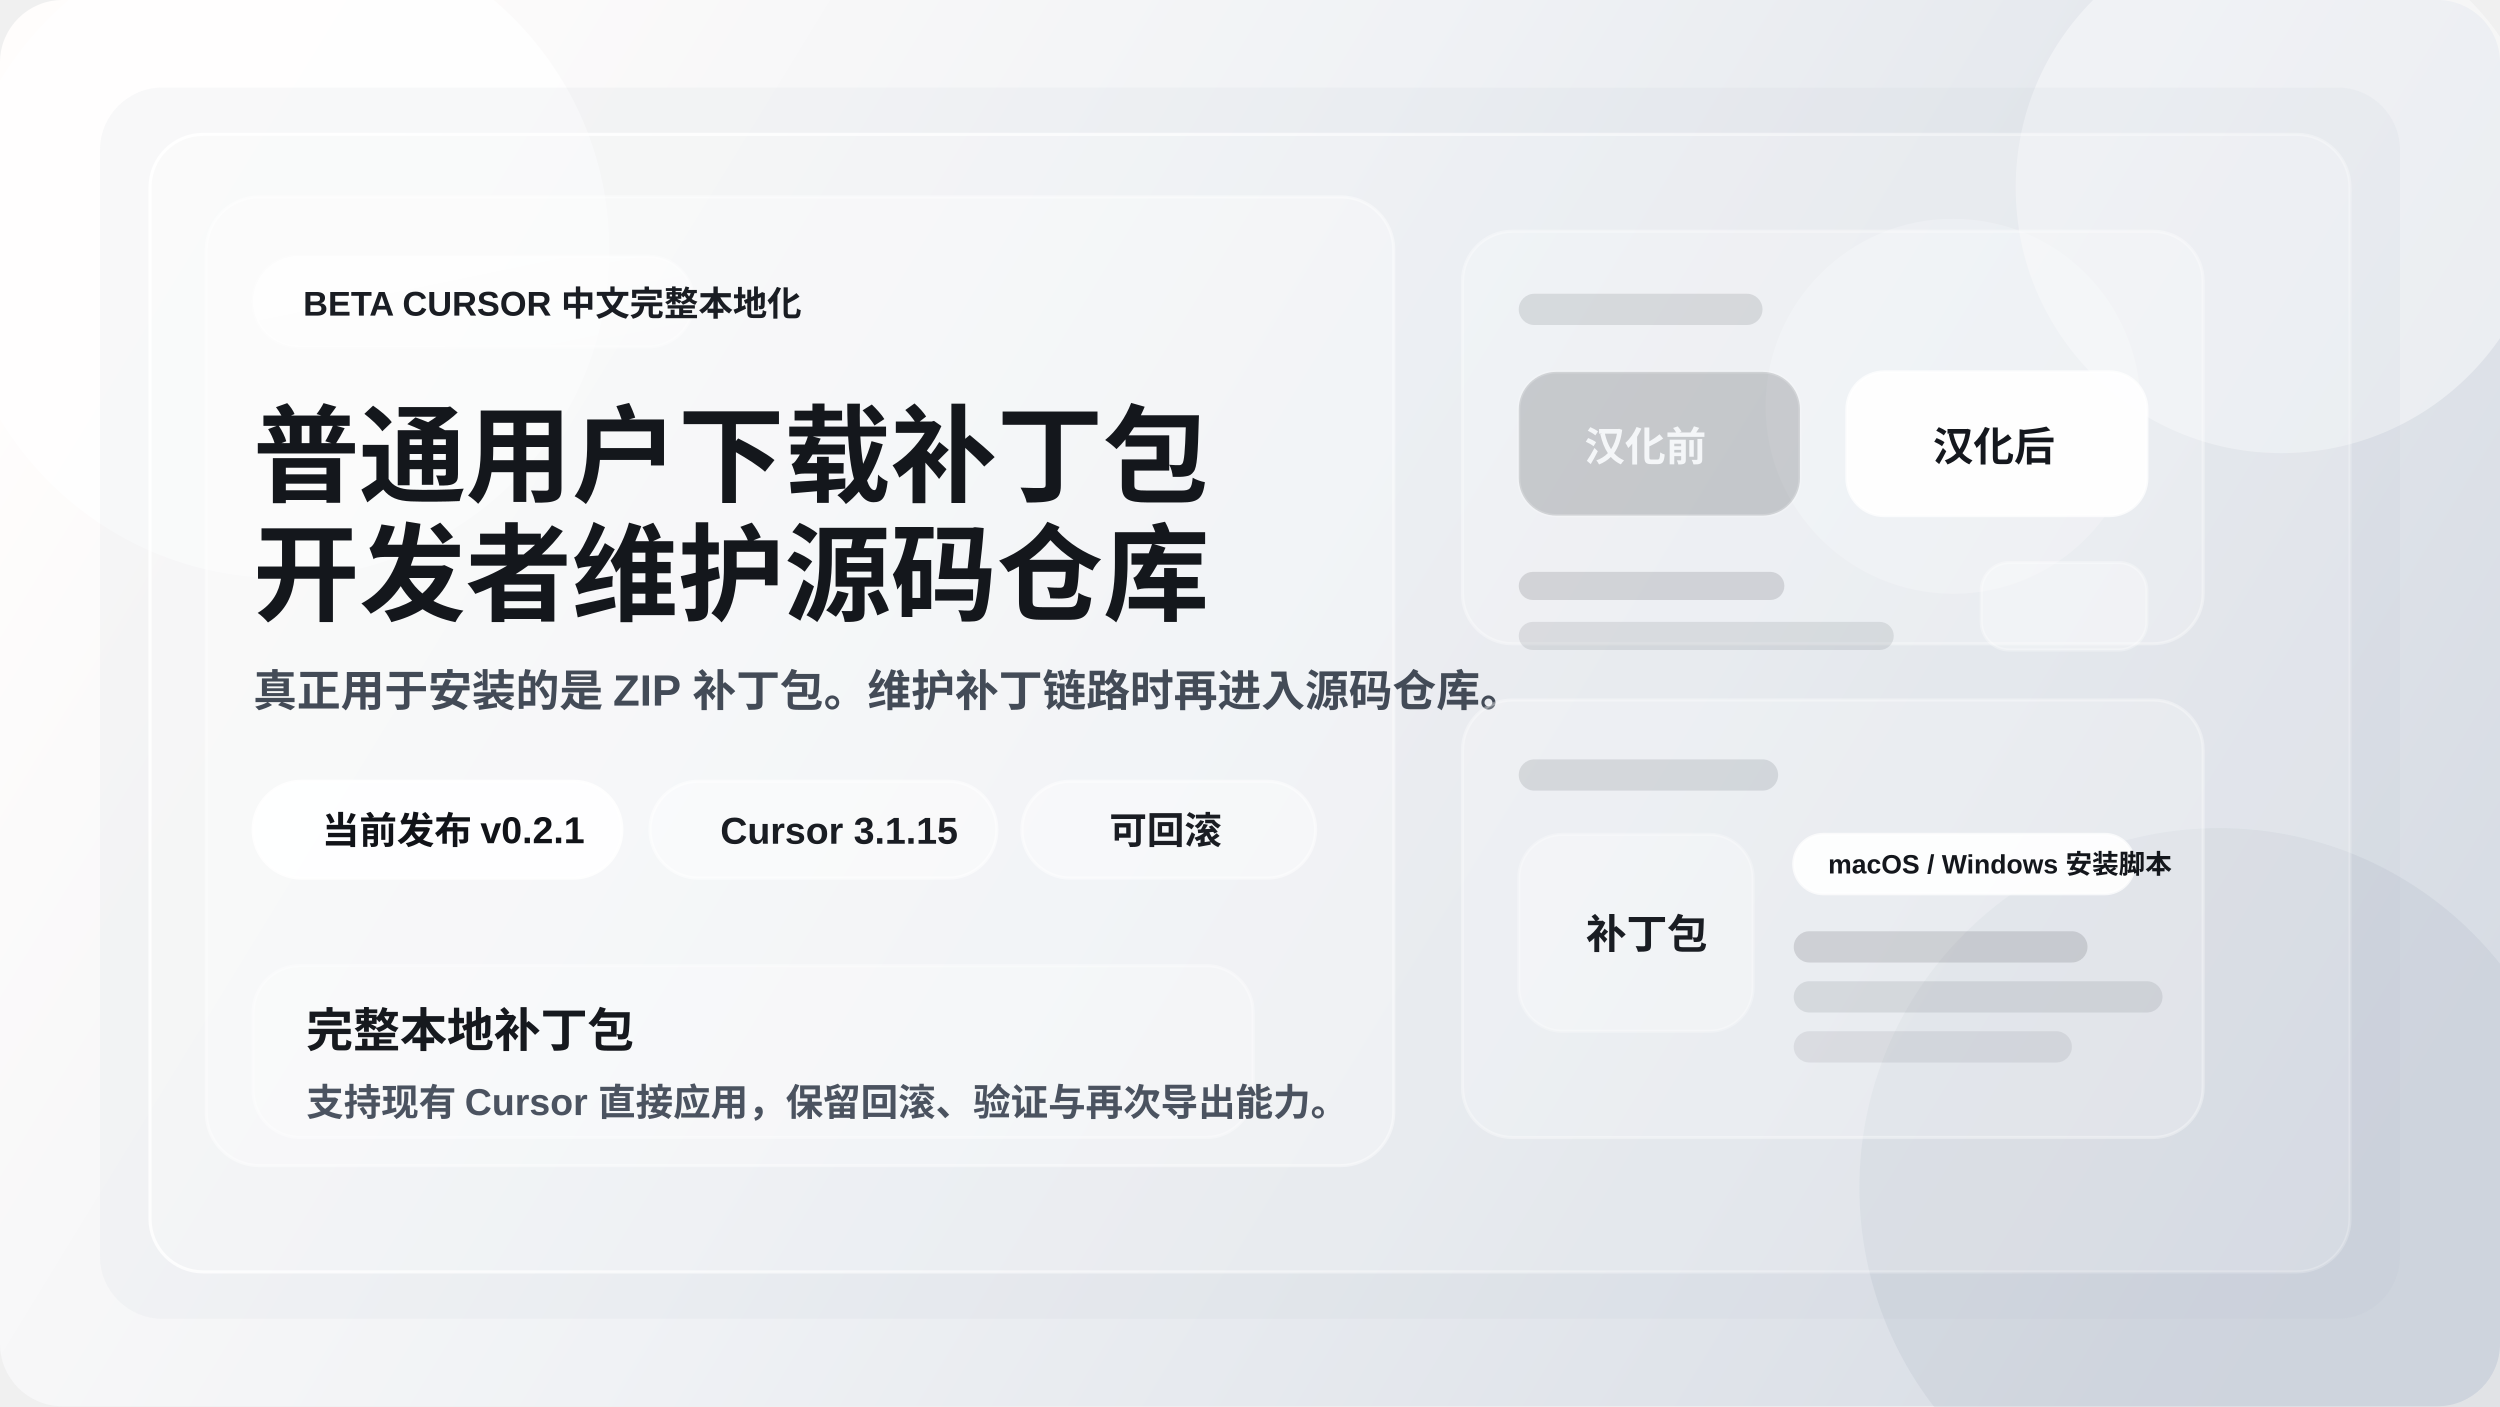
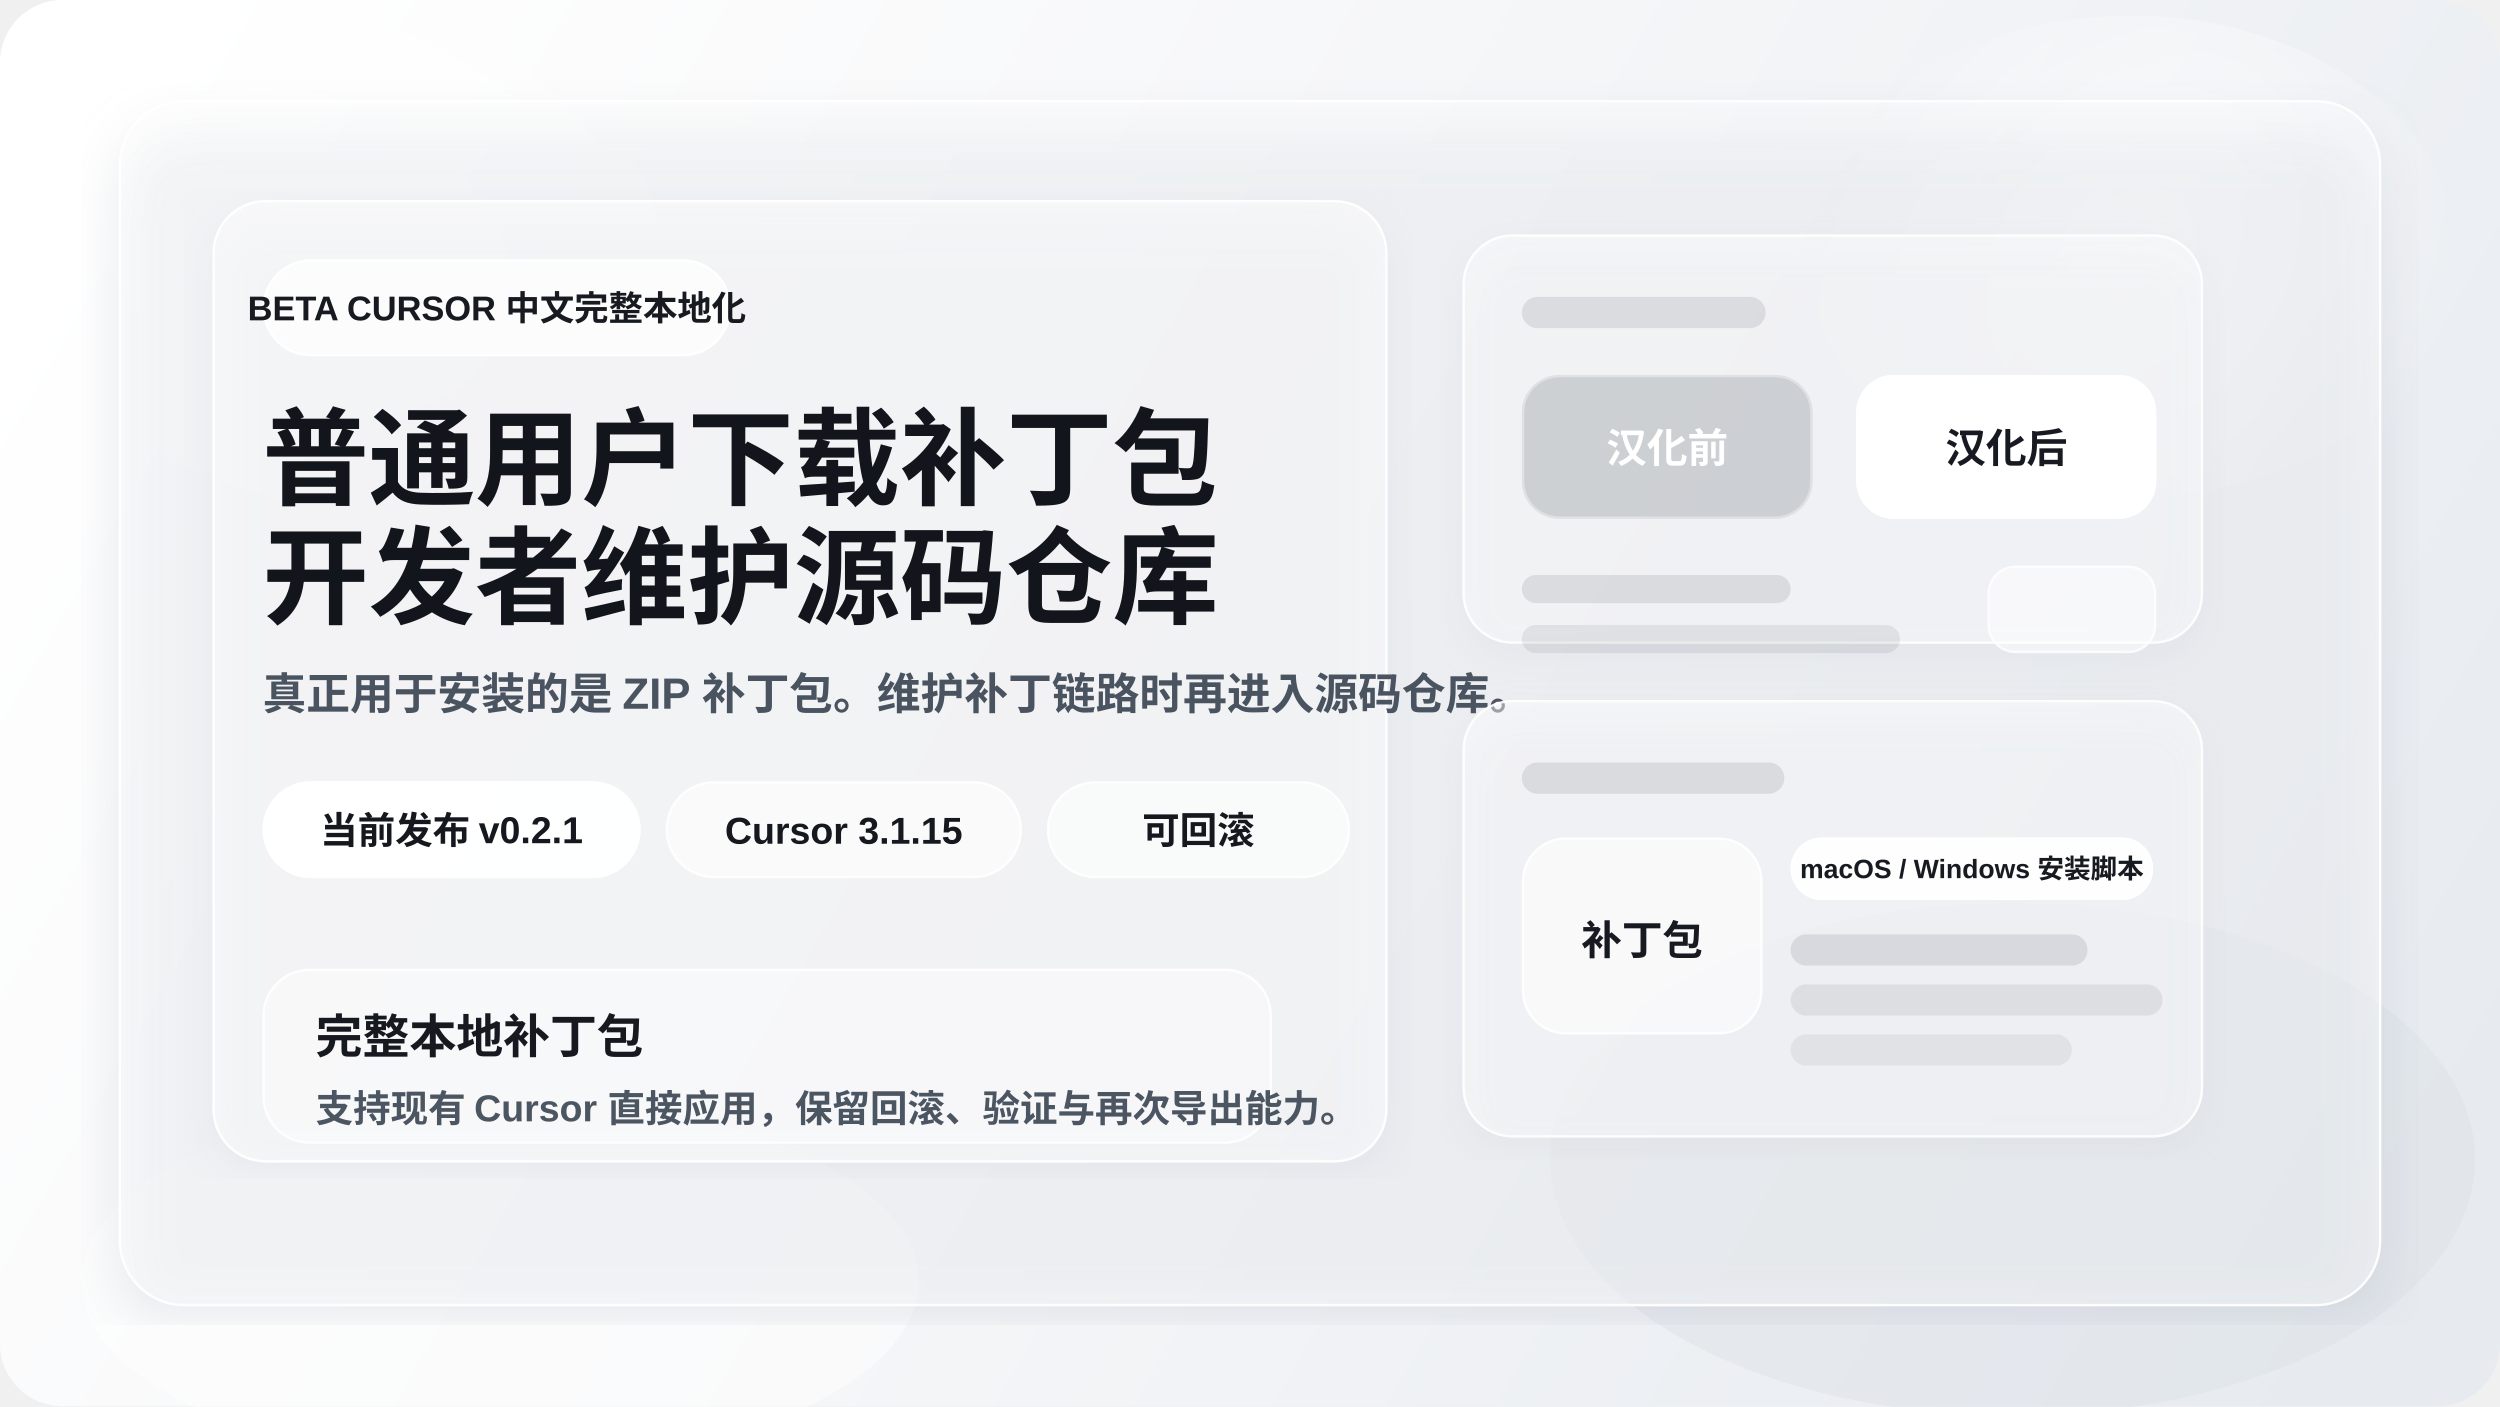
<svg xmlns="http://www.w3.org/2000/svg" width="1600" height="900" viewBox="0 0 1600 900" fill="none">
  <defs>
-     <linearGradient id="bg" x1="120" y1="40" x2="1460" y2="860" gradientUnits="userSpaceOnUse">
-       <stop stop-color="#FFFDFC" />
-       <stop offset="0.42" stop-color="#F0F2F5" />
-       <stop offset="1" stop-color="#D7DCE4" />
+     <linearGradient id="bg" x1="88" y1="48" x2="1504" y2="860" gradientUnits="userSpaceOnUse">
+       <stop stop-color="#FFFFFF" />
+       <stop offset="0.48" stop-color="#F5F6F8" />
+       <stop offset="1" stop-color="#E7EBF0" />
    </linearGradient>
-     <linearGradient id="glassStroke" x1="180" y1="150" x2="1320" y2="760" gradientUnits="userSpaceOnUse">
-       <stop stop-color="rgba(255,255,255,0.95)" />
-       <stop offset="1" stop-color="rgba(255,255,255,0.22)" />
-     </linearGradient>
-     <linearGradient id="chipGlass" x1="0" y1="0" x2="1" y2="1">
-       <stop stop-color="#FFFFFF" stop-opacity="0.82" />
-       <stop offset="1" stop-color="#FFFFFF" stop-opacity="0.28" />
-     </linearGradient>
+     <radialGradient id="glowA" cx="0" cy="0" r="1" gradientUnits="userSpaceOnUse" gradientTransform="translate(196 162) rotate(22.6) scale(287 211)">
+       <stop stop-color="#FFFFFF" stop-opacity="0.95" />
+       <stop offset="1" stop-color="#FFFFFF" stop-opacity="0" />
+     </radialGradient>
+     <radialGradient id="glowB" cx="0" cy="0" r="1" gradientUnits="userSpaceOnUse" gradientTransform="translate(1364 164) rotate(125.6) scale(248 192)">
+       <stop stop-color="#FFFFFF" stop-opacity="0.75" />
+       <stop offset="1" stop-color="#FFFFFF" stop-opacity="0" />
+     </radialGradient>
+     <filter id="shadow" x="52" y="52" width="1496" height="796" filterUnits="userSpaceOnUse" color-interpolation-filters="sRGB">
+       <feFlood flood-opacity="0" result="BackgroundImageFix" />
+       <feGaussianBlur in="BackgroundImageFix" stdDeviation="12" />
+       <feComposite in2="SourceAlpha" operator="in" result="effect1_backgroundBlur_1_1" />
+       <feColorMatrix in="SourceAlpha" type="matrix" values="0 0 0 0 0 0 0 0 0 0 0 0 0 0 0 0 0 0 127 0" result="hardAlpha" />
+       <feOffset dy="18" />
+       <feGaussianBlur stdDeviation="18" />
+       <feColorMatrix type="matrix" values="0 0 0 0 0.52 0 0 0 0 0.56 0 0 0 0 0.63 0 0 0 0.18 0" />
+       <feBlend mode="normal" in2="effect1_backgroundBlur_1_1" result="effect2_dropShadow_1_1" />
+       <feBlend mode="normal" in="SourceGraphic" in2="effect2_dropShadow_1_1" result="shape" />
+     </filter>
+     <filter id="softShadow" x="118" y="122" width="786" height="632" filterUnits="userSpaceOnUse" color-interpolation-filters="sRGB">
+       <feFlood flood-opacity="0" result="BackgroundImageFix" />
+       <feGaussianBlur in="BackgroundImageFix" stdDeviation="10" />
+       <feComposite in2="SourceAlpha" operator="in" result="effect1_backgroundBlur_1_1" />
+       <feColorMatrix in="SourceAlpha" type="matrix" values="0 0 0 0 0 0 0 0 0 0 0 0 0 0 0 0 0 0 127 0" result="hardAlpha" />
+       <feOffset dy="12" />
+       <feGaussianBlur stdDeviation="14" />
+       <feColorMatrix type="matrix" values="0 0 0 0 0.66 0 0 0 0 0.69 0 0 0 0 0.74 0 0 0 0.14 0" />
+       <feBlend mode="normal" in2="effect1_backgroundBlur_1_1" result="effect2_dropShadow_1_1" />
+       <feBlend mode="normal" in="SourceGraphic" in2="effect2_dropShadow_1_1" result="shape" />
+     </filter>
+     <filter id="panelShadow" x="922" y="138" width="502" height="604" filterUnits="userSpaceOnUse" color-interpolation-filters="sRGB">
+       <feFlood flood-opacity="0" result="BackgroundImageFix" />
+       <feGaussianBlur in="BackgroundImageFix" stdDeviation="10" />
+       <feComposite in2="SourceAlpha" operator="in" result="effect1_backgroundBlur_1_1" />
+       <feColorMatrix in="SourceAlpha" type="matrix" values="0 0 0 0 0 0 0 0 0 0 0 0 0 0 0 0 0 0 127 0" result="hardAlpha" />
+       <feOffset dy="10" />
+       <feGaussianBlur stdDeviation="12" />
+       <feColorMatrix type="matrix" values="0 0 0 0 0.68 0 0 0 0 0.71 0 0 0 0 0.76 0 0 0 0.12 0" />
+       <feBlend mode="normal" in2="effect1_backgroundBlur_1_1" result="effect2_dropShadow_1_1" />
+       <feBlend mode="normal" in="SourceGraphic" in2="effect2_dropShadow_1_1" result="shape" />
+     </filter>
  </defs>
  <rect width="1600" height="900" rx="40" fill="url(#bg)" />
-   <circle cx="180" cy="160" r="210" fill="#FFFFFF" fill-opacity="0.75" />
-   <circle cx="1460" cy="120" r="170" fill="#FFFFFF" fill-opacity="0.42" />
-   <circle cx="1420" cy="760" r="230" fill="#AEB6C3" fill-opacity="0.22" />
-   <circle cx="1250" cy="260" r="120" fill="#FFFFFF" fill-opacity="0.28" />
-   <rect x="64" y="56" width="1472" height="788" rx="40" fill="#A8B1BF" fill-opacity="0.08" />
-   <rect x="96" y="86" width="1408" height="728" rx="34" fill="#FFFFFF" fill-opacity="0.22" stroke="url(#glassStroke)" stroke-width="2" />
-   <rect x="132" y="126" width="760" height="620" rx="34" fill="#FFFFFF" fill-opacity="0.3" stroke="white" stroke-opacity="0.42" stroke-width="2" />
-   <rect x="162" y="164" width="282" height="58" rx="29" fill="url(#chipGlass)" stroke="white" stroke-opacity="0.34" stroke-width="2" />
-   <text x="194" y="202" fill="#1A1D23" font-family="Arial, Helvetica, sans-serif" font-size="22" font-weight="700">BETA CURSOR 中文完整本地化</text>
-   <text x="162" y="316" fill="#14171C" font-family="Arial, Helvetica, sans-serif" font-size="68" font-weight="800">普通用户下载补丁包</text>
-   <text x="162" y="392" fill="#14171C" font-family="Arial, Helvetica, sans-serif" font-size="68" font-weight="800">开发者维护源码仓库</text>
-   <text x="162" y="452" fill="#434B57" font-family="Arial, Helvetica, sans-serif" font-size="28" font-weight="600">真正用于安装的是 ZIP 补丁包。维护补丁链路时再进入源码仓库。</text>
-   <rect x="162" y="500" width="236" height="62" rx="31" fill="#FFFFFF" fill-opacity="0.92" stroke="white" stroke-opacity="0.86" stroke-width="2" />
-   <text x="206" y="540" fill="#111318" font-family="Arial, Helvetica, sans-serif" font-size="24" font-weight="700">当前发布 v0.2.1</text>
-   <rect x="416" y="500" width="222" height="62" rx="31" fill="#FFFFFF" fill-opacity="0.42" stroke="white" stroke-opacity="0.54" stroke-width="2" />
-   <text x="461" y="540" fill="#1A1D23" font-family="Arial, Helvetica, sans-serif" font-size="24" font-weight="700">Cursor 3.1.15</text>
-   <rect x="654" y="500" width="188" height="62" rx="31" fill="#FFFFFF" fill-opacity="0.38" stroke="white" stroke-opacity="0.48" stroke-width="2" />
-   <text x="710" y="540" fill="#1A1D23" font-family="Arial, Helvetica, sans-serif" font-size="24" font-weight="700">可回滚</text>
-   <rect x="162" y="618" width="640" height="110" rx="30" fill="#FFFFFF" fill-opacity="0.24" stroke="white" stroke-opacity="0.34" stroke-width="2" />
-   <text x="196" y="670" fill="#16191E" font-family="Arial, Helvetica, sans-serif" font-size="30" font-weight="800">完整本地补丁包</text>
-   <text x="196" y="714" fill="#4B5360" font-family="Arial, Helvetica, sans-serif" font-size="24" font-weight="600">支持现有 Cursor 直接应用，保留回滚、验证与再次导出能力。</text>
-   <rect x="936" y="148" width="474" height="264" rx="32" fill="#FFFFFF" fill-opacity="0.22" stroke="white" stroke-opacity="0.34" stroke-width="2" />
-   <rect x="972" y="188" width="156" height="20" rx="10" fill="#20242B" fill-opacity="0.12" />
-   <rect x="972" y="238" width="180" height="92" rx="24" fill="#0D1117" fill-opacity="0.18" stroke="white" stroke-opacity="0.18" stroke-width="2" />
-   <text x="1014" y="295" fill="#F4F6F8" font-family="Arial, Helvetica, sans-serif" font-size="26" font-weight="800">汉化前</text>
-   <rect x="1182" y="238" width="192" height="92" rx="24" fill="#FFFFFF" fill-opacity="0.94" stroke="white" stroke-opacity="0.76" stroke-width="2" />
-   <text x="1237" y="295" fill="#15181E" font-family="Arial, Helvetica, sans-serif" font-size="26" font-weight="800">汉化后</text>
-   <rect x="972" y="366" width="170" height="18" rx="9" fill="#1D2128" fill-opacity="0.14" />
-   <rect x="972" y="398" width="240" height="18" rx="9" fill="#1D2128" fill-opacity="0.1" />
-   <rect x="1268" y="360" width="106" height="56" rx="18" fill="#FFFFFF" fill-opacity="0.34" stroke="white" stroke-opacity="0.3" stroke-width="2" />
-   <rect x="936" y="448" width="474" height="280" rx="32" fill="#FFFFFF" fill-opacity="0.22" stroke="white" stroke-opacity="0.34" stroke-width="2" />
-   <rect x="972" y="486" width="166" height="20" rx="10" fill="#20242B" fill-opacity="0.12" />
-   <rect x="972" y="534" width="150" height="126" rx="28" fill="#FFFFFF" fill-opacity="0.32" stroke="white" stroke-opacity="0.26" stroke-width="2" />
-   <text x="1015" y="607" fill="#1A1D23" font-family="Arial, Helvetica, sans-serif" font-size="26" font-weight="800">补丁包</text>
-   <rect x="1148" y="534" width="218" height="38" rx="19" fill="#FFFFFF" fill-opacity="0.92" stroke="white" stroke-opacity="0.74" stroke-width="2" />
-   <text x="1170" y="559" fill="#14171C" font-family="Arial, Helvetica, sans-serif" font-size="17" font-weight="700">macOS / Windows 安装脚本</text>
-   <rect x="1148" y="596" width="188" height="20" rx="10" fill="#1D2128" fill-opacity="0.14" />
-   <rect x="1148" y="628" width="236" height="20" rx="10" fill="#1D2128" fill-opacity="0.1" />
-   <rect x="1148" y="660" width="178" height="20" rx="10" fill="#1D2128" fill-opacity="0.08" />
+   <ellipse cx="196" cy="162" rx="226" ry="176" fill="url(#glowA)" />
+   <ellipse cx="1364" cy="164" rx="208" ry="154" fill="url(#glowB)" />
+   <ellipse cx="1288" cy="742" rx="296" ry="164" fill="#D9DEE5" fill-opacity="0.36" />
+   <ellipse cx="320" cy="820" rx="268" ry="118" fill="#FFFFFF" fill-opacity="0.46" />
+   <g filter="url(#shadow)">
+     <rect x="76" y="64" width="1448" height="772" rx="42" fill="#FFFFFF" fill-opacity="0.42" />
+     <rect x="76.75" y="64.75" width="1446.5" height="770.5" rx="41.25" stroke="white" stroke-opacity="0.9" stroke-width="1.5" />
+   </g>
+   <g filter="url(#softShadow)">
+     <rect x="136" y="128" width="752" height="616" rx="34" fill="#FFFFFF" fill-opacity="0.5" />
+     <rect x="136.75" y="128.75" width="750.5" height="614.5" rx="33.25" stroke="white" stroke-opacity="0.92" stroke-width="1.5" />
+   </g>
+   <rect x="168" y="166" width="300" height="62" rx="31" fill="#FFFFFF" fill-opacity="0.72" />
+   <rect x="168.75" y="166.75" width="298.5" height="60.5" rx="30.25" stroke="white" stroke-opacity="0.9" stroke-width="1.5" />
+   <text x="318" y="205" text-anchor="middle" fill="#171A20" font-family="SF Pro Display, PingFang SC, Helvetica Neue, Arial, sans-serif" font-size="22" font-weight="700">BETA CURSOR 中文完整本地化</text>
+   <text x="168" y="318" fill="#12151B" font-family="SF Pro Display, PingFang SC, Helvetica Neue, Arial, sans-serif" font-size="68" font-weight="800">普通用户下载补丁包</text>
+   <text x="168" y="394" fill="#12151B" font-family="SF Pro Display, PingFang SC, Helvetica Neue, Arial, sans-serif" font-size="68" font-weight="800">开发者维护源码仓库</text>
+   <text x="168" y="454" fill="#4A5360" font-family="SF Pro Text, PingFang SC, Helvetica Neue, Arial, sans-serif" font-size="28" font-weight="600">真正用于安装的是 ZIP 补丁包。维护补丁链路时再进入源码仓库。</text>
+   <g>
+     <rect x="168" y="500" width="242" height="62" rx="31" fill="#FFFFFF" fill-opacity="0.96" />
+     <rect x="168.75" y="500.75" width="240.5" height="60.5" rx="30.25" stroke="white" stroke-opacity="0.96" stroke-width="1.5" />
+     <text x="289" y="540" text-anchor="middle" fill="#15181E" font-family="SF Pro Text, PingFang SC, Helvetica Neue, Arial, sans-serif" font-size="24" font-weight="700">当前发布 v0.2.1</text>
+   </g>
+   <g>
+     <rect x="426" y="500" width="228" height="62" rx="31" fill="#FFFFFF" fill-opacity="0.62" />
+     <rect x="426.75" y="500.75" width="226.5" height="60.5" rx="30.25" stroke="white" stroke-opacity="0.84" stroke-width="1.5" />
+     <text x="540" y="540" text-anchor="middle" fill="#15181E" font-family="SF Pro Text, PingFang SC, Helvetica Neue, Arial, sans-serif" font-size="24" font-weight="700">Cursor 3.1.15</text>
+   </g>
+   <g>
+     <rect x="670" y="500" width="194" height="62" rx="31" fill="#FFFFFF" fill-opacity="0.58" />
+     <rect x="670.75" y="500.75" width="192.5" height="60.5" rx="30.25" stroke="white" stroke-opacity="0.8" stroke-width="1.5" />
+     <text x="767" y="540" text-anchor="middle" fill="#15181E" font-family="SF Pro Text, PingFang SC, Helvetica Neue, Arial, sans-serif" font-size="24" font-weight="700">可回滚</text>
+   </g>
+   <rect x="168" y="620" width="646" height="112" rx="30" fill="#FFFFFF" fill-opacity="0.42" />
+   <rect x="168.75" y="620.75" width="644.5" height="110.5" rx="29.25" stroke="white" stroke-opacity="0.82" stroke-width="1.5" />
+   <text x="202" y="674" fill="#16191F" font-family="SF Pro Display, PingFang SC, Helvetica Neue, Arial, sans-serif" font-size="30" font-weight="800">完整本地补丁包</text>
+   <text x="202" y="718" fill="#4C5562" font-family="SF Pro Text, PingFang SC, Helvetica Neue, Arial, sans-serif" font-size="24" font-weight="600">支持现有 Cursor 直接应用，保留回滚、验证与再次导出能力。</text>
+   <g filter="url(#panelShadow)">
+     <rect x="936" y="150" width="474" height="262" rx="32" fill="#FFFFFF" fill-opacity="0.44" />
+     <rect x="936.75" y="150.75" width="472.5" height="260.5" rx="31.25" stroke="white" stroke-opacity="0.86" stroke-width="1.5" />
+   </g>
+   <rect x="974" y="190" width="156" height="20" rx="10" fill="#313844" fill-opacity="0.12" />
+   <g>
+     <rect x="974" y="240" width="186" height="92" rx="24" fill="#3E4654" fill-opacity="0.2" />
+     <rect x="974.75" y="240.75" width="184.5" height="90.5" rx="23.25" stroke="white" stroke-opacity="0.36" stroke-width="1.5" />
+     <text x="1067" y="296" text-anchor="middle" fill="#FFFFFF" font-family="SF Pro Display, PingFang SC, Helvetica Neue, Arial, sans-serif" font-size="26" font-weight="800">汉化前</text>
+   </g>
+   <g>
+     <rect x="1188" y="240" width="192" height="92" rx="24" fill="#FFFFFF" fill-opacity="0.98" />
+     <rect x="1188.75" y="240.75" width="190.5" height="90.5" rx="23.25" stroke="white" stroke-opacity="0.98" stroke-width="1.5" />
+     <text x="1284" y="296" text-anchor="middle" fill="#171A20" font-family="SF Pro Display, PingFang SC, Helvetica Neue, Arial, sans-serif" font-size="26" font-weight="800">汉化后</text>
+   </g>
+   <rect x="974" y="368" width="172" height="18" rx="9" fill="#313844" fill-opacity="0.12" />
+   <rect x="974" y="400" width="242" height="18" rx="9" fill="#313844" fill-opacity="0.09" />
+   <rect x="1272" y="362" width="108" height="56" rx="18" fill="#FFFFFF" fill-opacity="0.5" />
+   <rect x="1272.75" y="362.75" width="106.5" height="54.5" rx="17.25" stroke="white" stroke-opacity="0.68" stroke-width="1.5" />
+   <g filter="url(#panelShadow)">
+     <rect x="936" y="448" width="474" height="280" rx="32" fill="#FFFFFF" fill-opacity="0.44" />
+     <rect x="936.75" y="448.75" width="472.5" height="278.5" rx="31.25" stroke="white" stroke-opacity="0.86" stroke-width="1.5" />
+   </g>
+   <rect x="974" y="488" width="168" height="20" rx="10" fill="#313844" fill-opacity="0.12" />
+   <g>
+     <rect x="974" y="536" width="154" height="126" rx="28" fill="#FFFFFF" fill-opacity="0.58" />
+     <rect x="974.75" y="536.75" width="152.5" height="124.5" rx="27.25" stroke="white" stroke-opacity="0.82" stroke-width="1.5" />
+     <text x="1051" y="611" text-anchor="middle" fill="#171A20" font-family="SF Pro Display, PingFang SC, Helvetica Neue, Arial, sans-serif" font-size="26" font-weight="800">补丁包</text>
+   </g>
+   <g>
+     <rect x="1146" y="536" width="232" height="40" rx="20" fill="#FFFFFF" fill-opacity="0.94" />
+     <rect x="1146.75" y="536.75" width="230.5" height="38.5" rx="19.25" stroke="white" stroke-opacity="0.96" stroke-width="1.5" />
+     <text x="1262" y="562" text-anchor="middle" fill="#171A20" font-family="SF Pro Text, PingFang SC, Helvetica Neue, Arial, sans-serif" font-size="17" font-weight="700">macOS / Windows 安装脚本</text>
+   </g>
+   <rect x="1146" y="598" width="190" height="20" rx="10" fill="#313844" fill-opacity="0.12" />
+   <rect x="1146" y="630" width="238" height="20" rx="10" fill="#313844" fill-opacity="0.09" />
+   <rect x="1146" y="662" width="180" height="20" rx="10" fill="#313844" fill-opacity="0.07" />
</svg>
